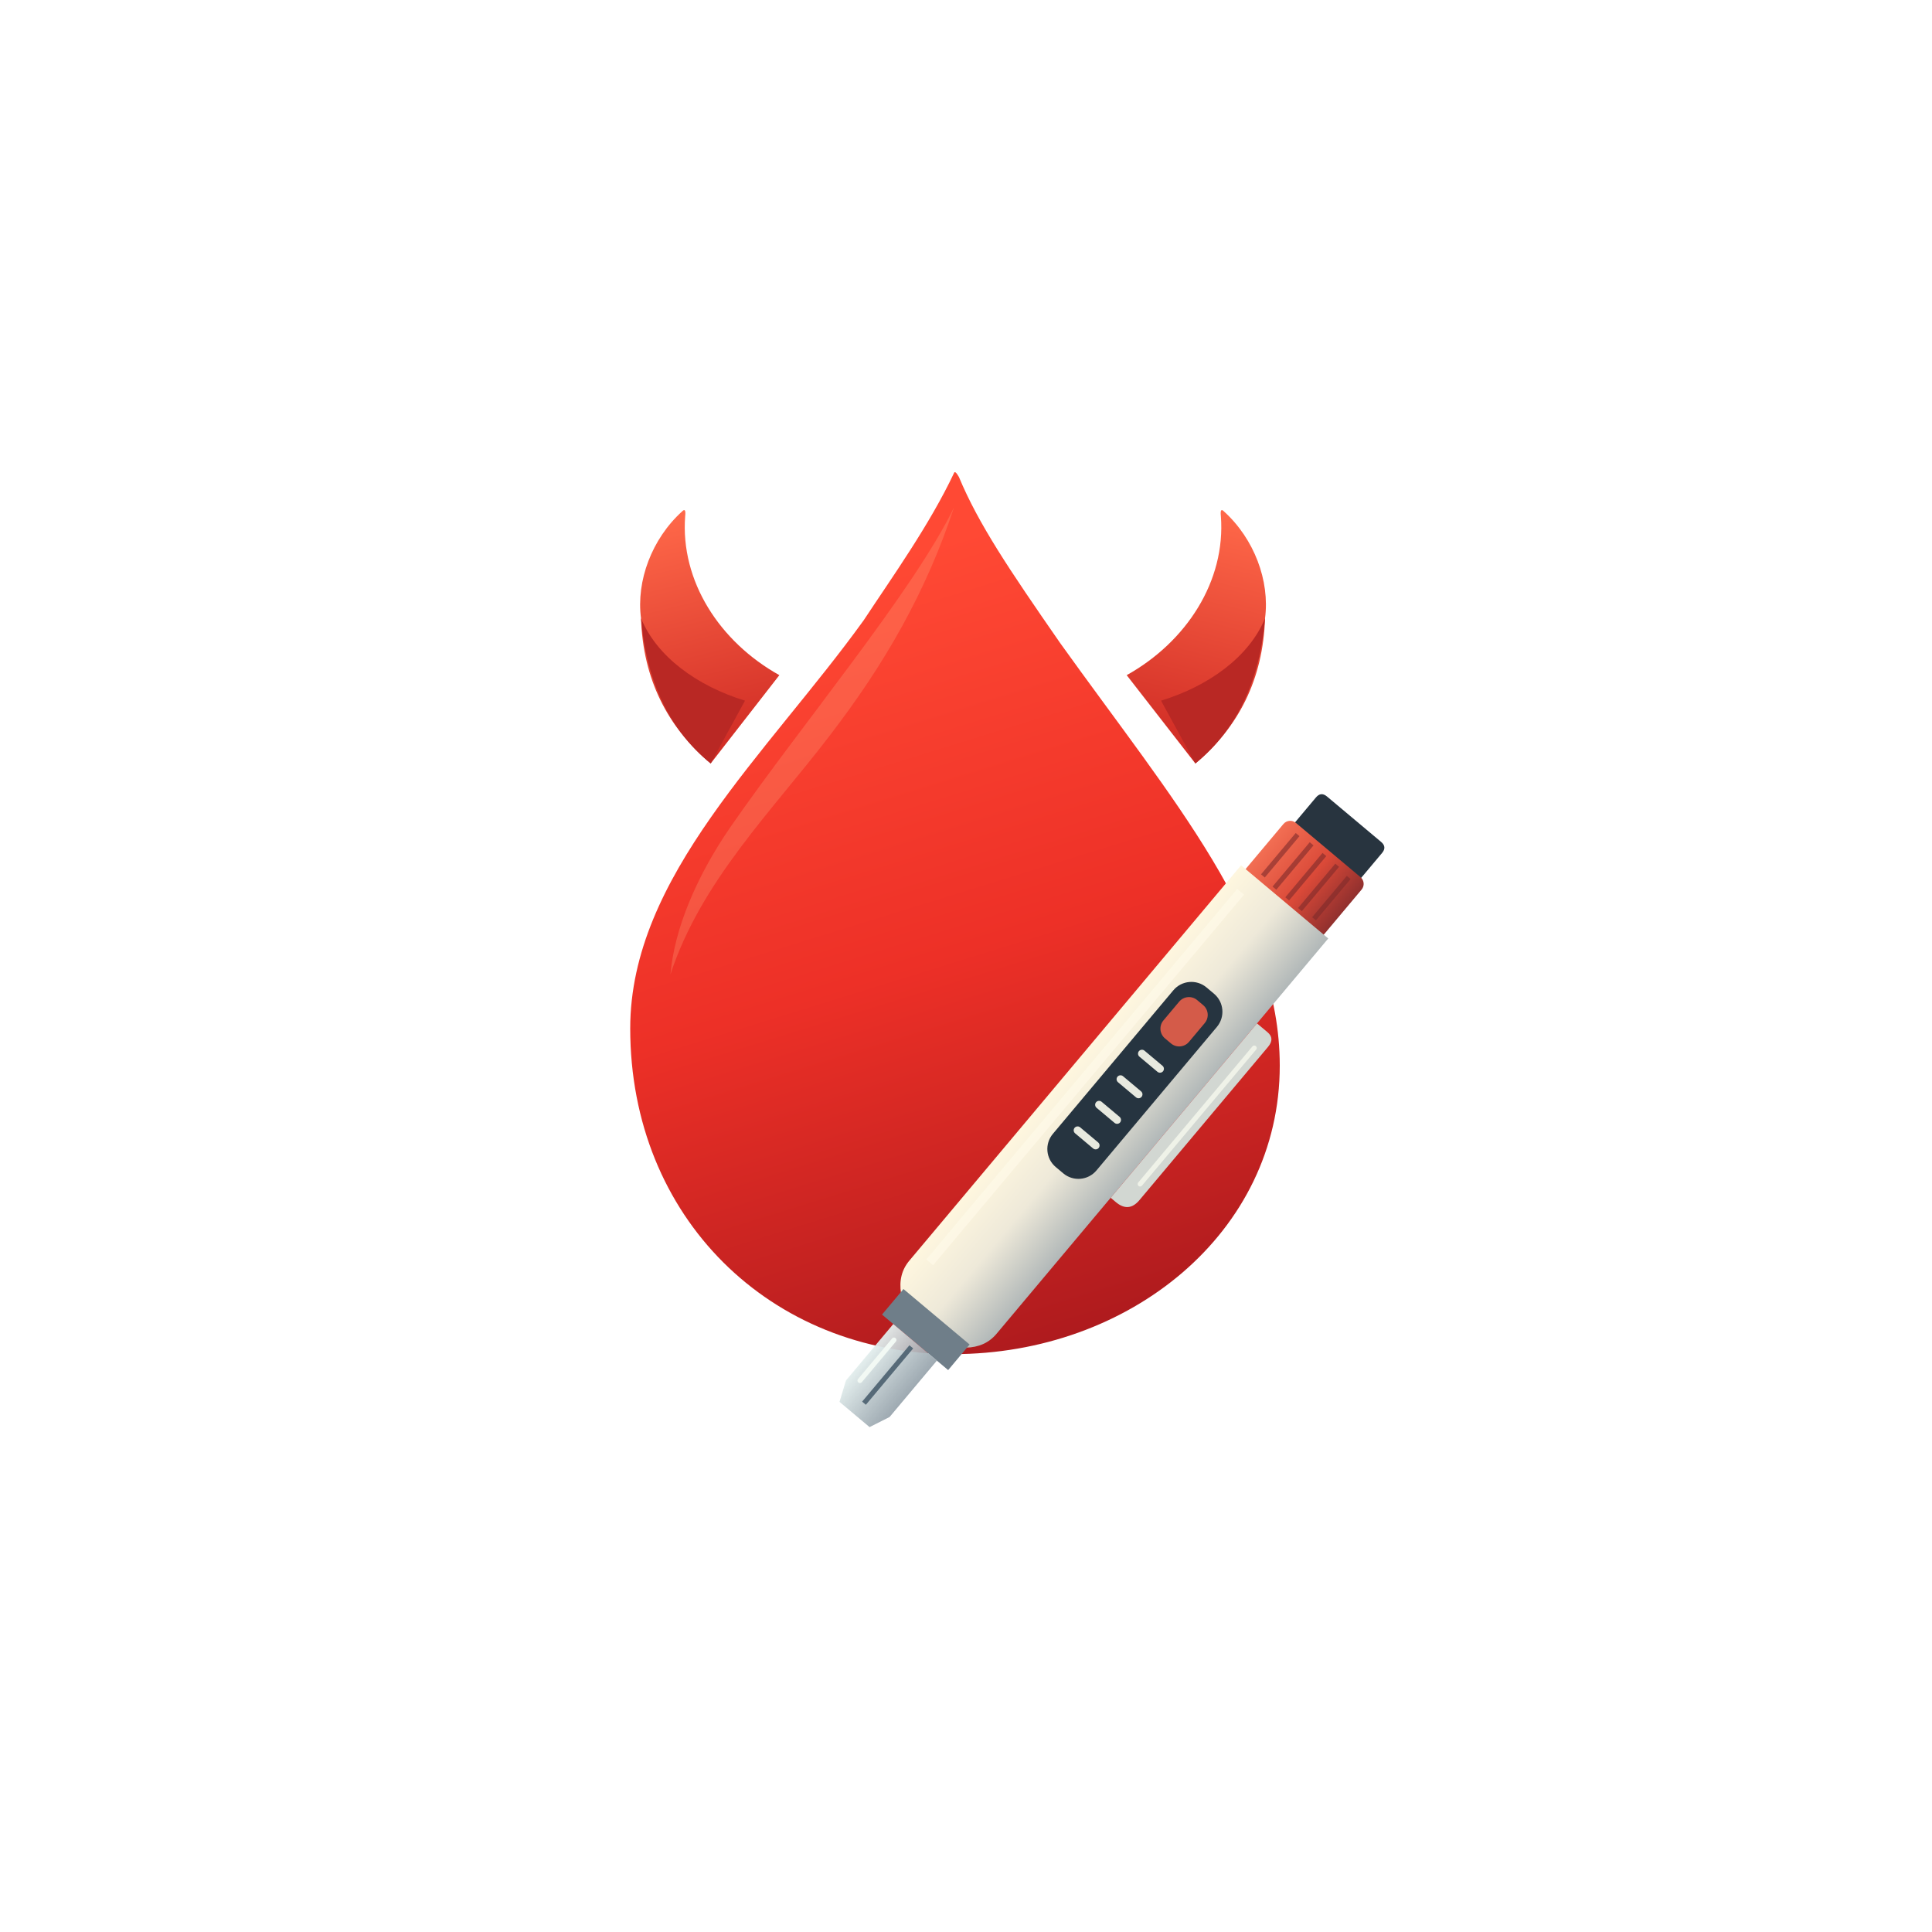
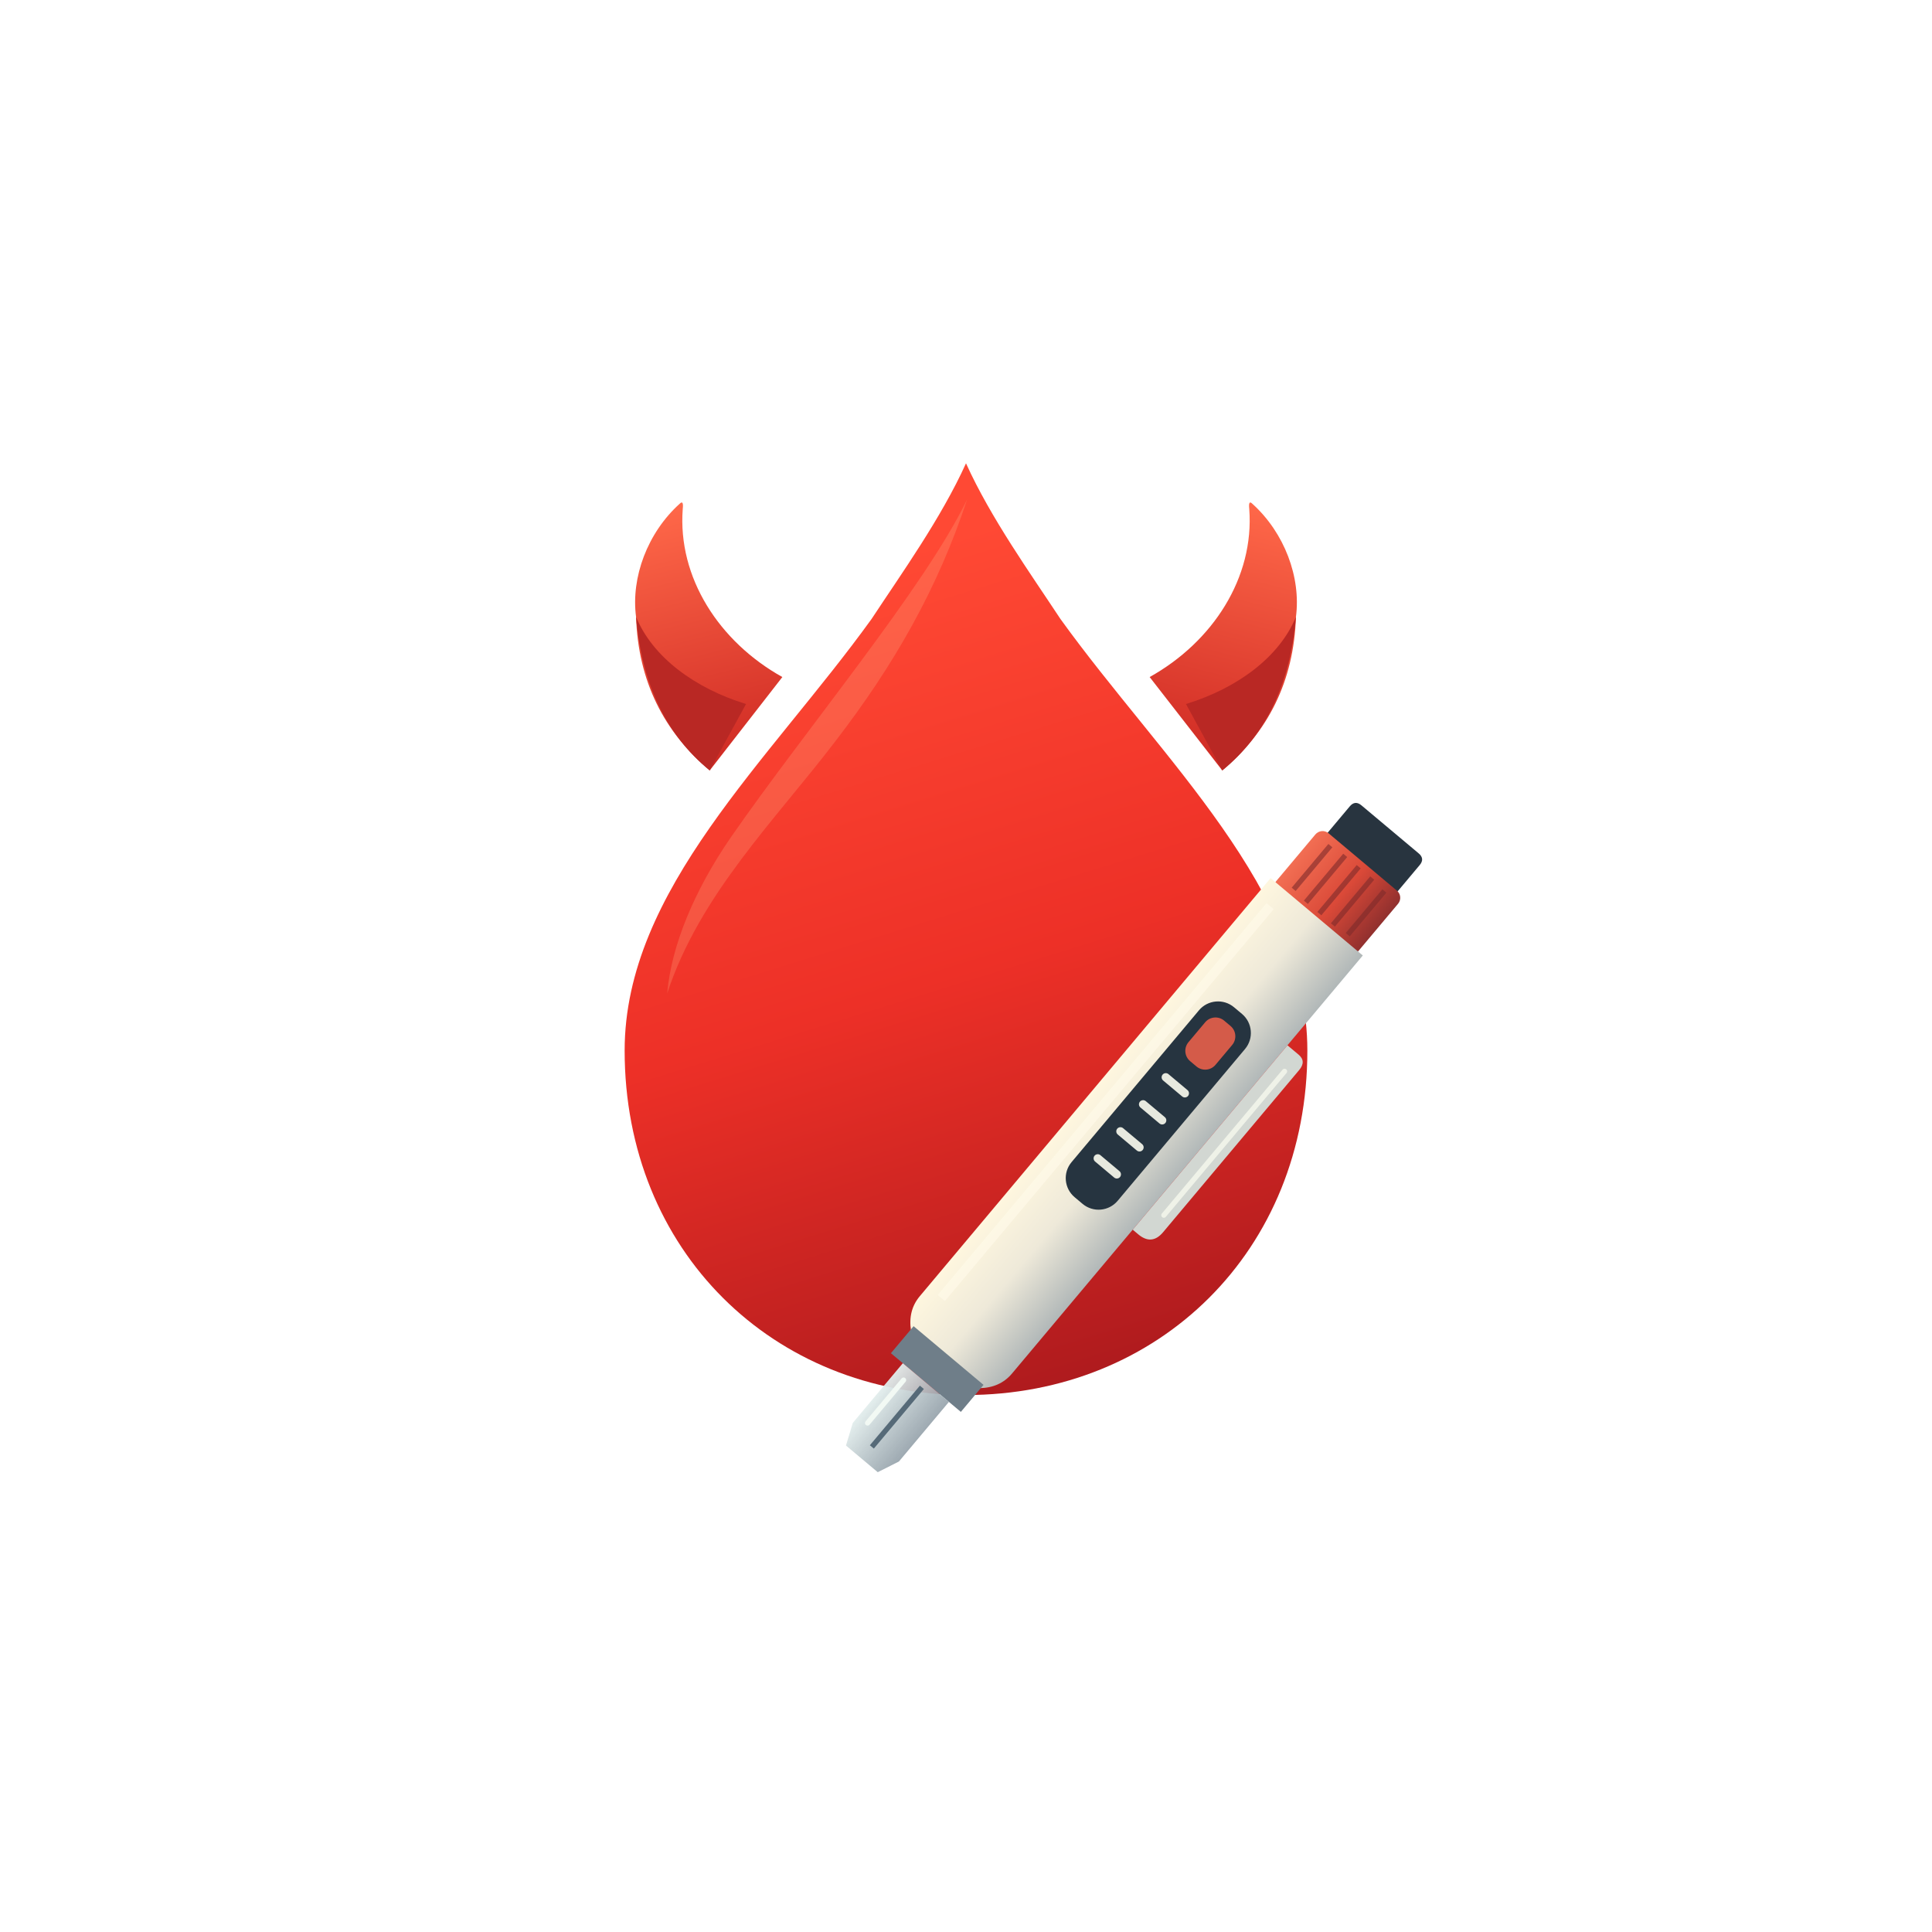
<svg xmlns="http://www.w3.org/2000/svg" viewBox="0 0 108 108" fill="none">
-   <g transform="translate(54 54) scale(0.9456579) translate(-51.40282 -55.04459)">
-     <g transform="translate(14.27 17.90) scale(.058)">
+   <g transform="translate(54 54) scale(1) translate(-54 -54)">
+     <g transform="translate(54 54) scale(.058) translate(-627 -622.5)">
      <defs>
        <linearGradient id="drop" x1="540" y1="230" x2="790" y2="1036" gradientUnits="userSpaceOnUse">
          <stop stop-color="#ff4934" />
          <stop offset=".48" stop-color="#ed3027" />
          <stop offset="1" stop-color="#aa191d" />
        </linearGradient>
        <linearGradient id="horn" x1="350" y1="177" x2="412" y2="430" gradientUnits="userSpaceOnUse">
          <stop stop-color="#ff6849" />
          <stop offset="1" stop-color="#ce2923" />
        </linearGradient>
        <linearGradient id="barrel" x1="-60" x2="60" gradientUnits="userSpaceOnUse">
          <stop stop-color="#fff7df" />
          <stop offset=".48" stop-color="#eee9d9" />
          <stop offset="1" stop-color="#afb6b7" />
        </linearGradient>
        <linearGradient id="dial" x1="-52" x2="52" gradientUnits="userSpaceOnUse">
          <stop stop-color="#f26e53" />
          <stop offset=".55" stop-color="#da4938" />
          <stop offset="1" stop-color="#91302e" />
        </linearGradient>
        <linearGradient id="tip" x1="-30" x2="30" gradientUnits="userSpaceOnUse">
          <stop stop-color="#e4efee" stop-opacity=".95" />
          <stop offset="1" stop-color="#929fa8" stop-opacity=".9" />
        </linearGradient>
      </defs>
      <g id="glucifer-mark">
        <g id="horns">
          <path id="left-horn" d="M351 177C320 205 304 248 309 286C311 348 336 397 380 434L450 344C389 310 349 248 354 182Q355 173 351 177Z" fill="url(#horn)" />
          <path d="M309 286C325 325 366 355 415 370L380 434C338 400 314 349 309 286Z" fill="#b92824" />
          <g transform="translate(1254 0) scale(-1 1)">
            <use href="#left-horn" />
            <path d="M309 286C325 325 366 355 415 370L380 434C338 400 314 349 309 286Z" fill="#b92824" />
          </g>
        </g>
-         <path d="M628 138C603 191 565 244 536 288C438 424 298 549 298 704C298 897 441 1036 627 1036C807 1036 960 912 960 742C960 596 852 473 736 311C684 236 653 190 633 142Q629 135 628 138Z" fill="url(#drop)" />
+         <path id="blood-drop" d="M627 138C603 191 565 244 536 288C438 424 298 549 298 704C298 897 441 1036 627 1036C813 1036 956 897 956 704C956 549 816 424 718 288C689 244 651 191 627 138Z" fill="url(#drop)" />
        <path d="M628 173C587 258 472 395 400 499C365 550 343 603 339 649C370 554 443 482 501 406C558 332 600 258 628 173Z" fill="#ffb188" opacity=".25" />
        <g id="insulin-pen" transform="translate(1028 500) rotate(40)">
          <path d="M-36-12H36Q44-12 44-4V39H-44V-4Q-44-12-36-12Z" fill="#28343f" />
          <rect x="-52" y="29" width="104" height="77" rx="9" fill="url(#dial)" />
          <path d="M-34 37V92M-17 35V94M0 35V94M17 35V94M34 37V92" stroke="#7d292a" stroke-width="5" opacity=".6" />
          <path d="M-58 98H58V624Q58 642 43 655H-43Q-58 642-58 624Z" fill="url(#barrel)" />
          <path d="M-41 119V612" stroke="#fffbea" stroke-width="9" opacity=".65" />
          <rect x="-29" y="216" width="58" height="239" rx="24" fill="#263440" />
          <rect x="-17" y="232" width="34" height="51" rx="13" fill="#d45b49" />
          <path d="M-12 310H12M-12 344H12M-12 378H12M-12 412H12" stroke="#e7e9df" stroke-width="8" stroke-linecap="round" />
          <path d="M58 211H72Q82 211 82 222V426Q82 443 65 443H58Z" fill="#d2d7d2" />
          <path d="M72 232V413" stroke="#eff2e8" stroke-width="5" stroke-linecap="round" />
          <path d="M-44 650H44V684H-44Z" fill="#6f7e89" />
          <path d="M-29 684H29V759L20 780H-20L-29 759Z" fill="url(#tip)" />
          <path d="M0 690V765" stroke="#566a78" stroke-width="5" />
          <path d="M-18 696V750" stroke="#f2f9f4" stroke-width="5" stroke-linecap="round" />
        </g>
      </g>
    </g>
  </g>
</svg>
